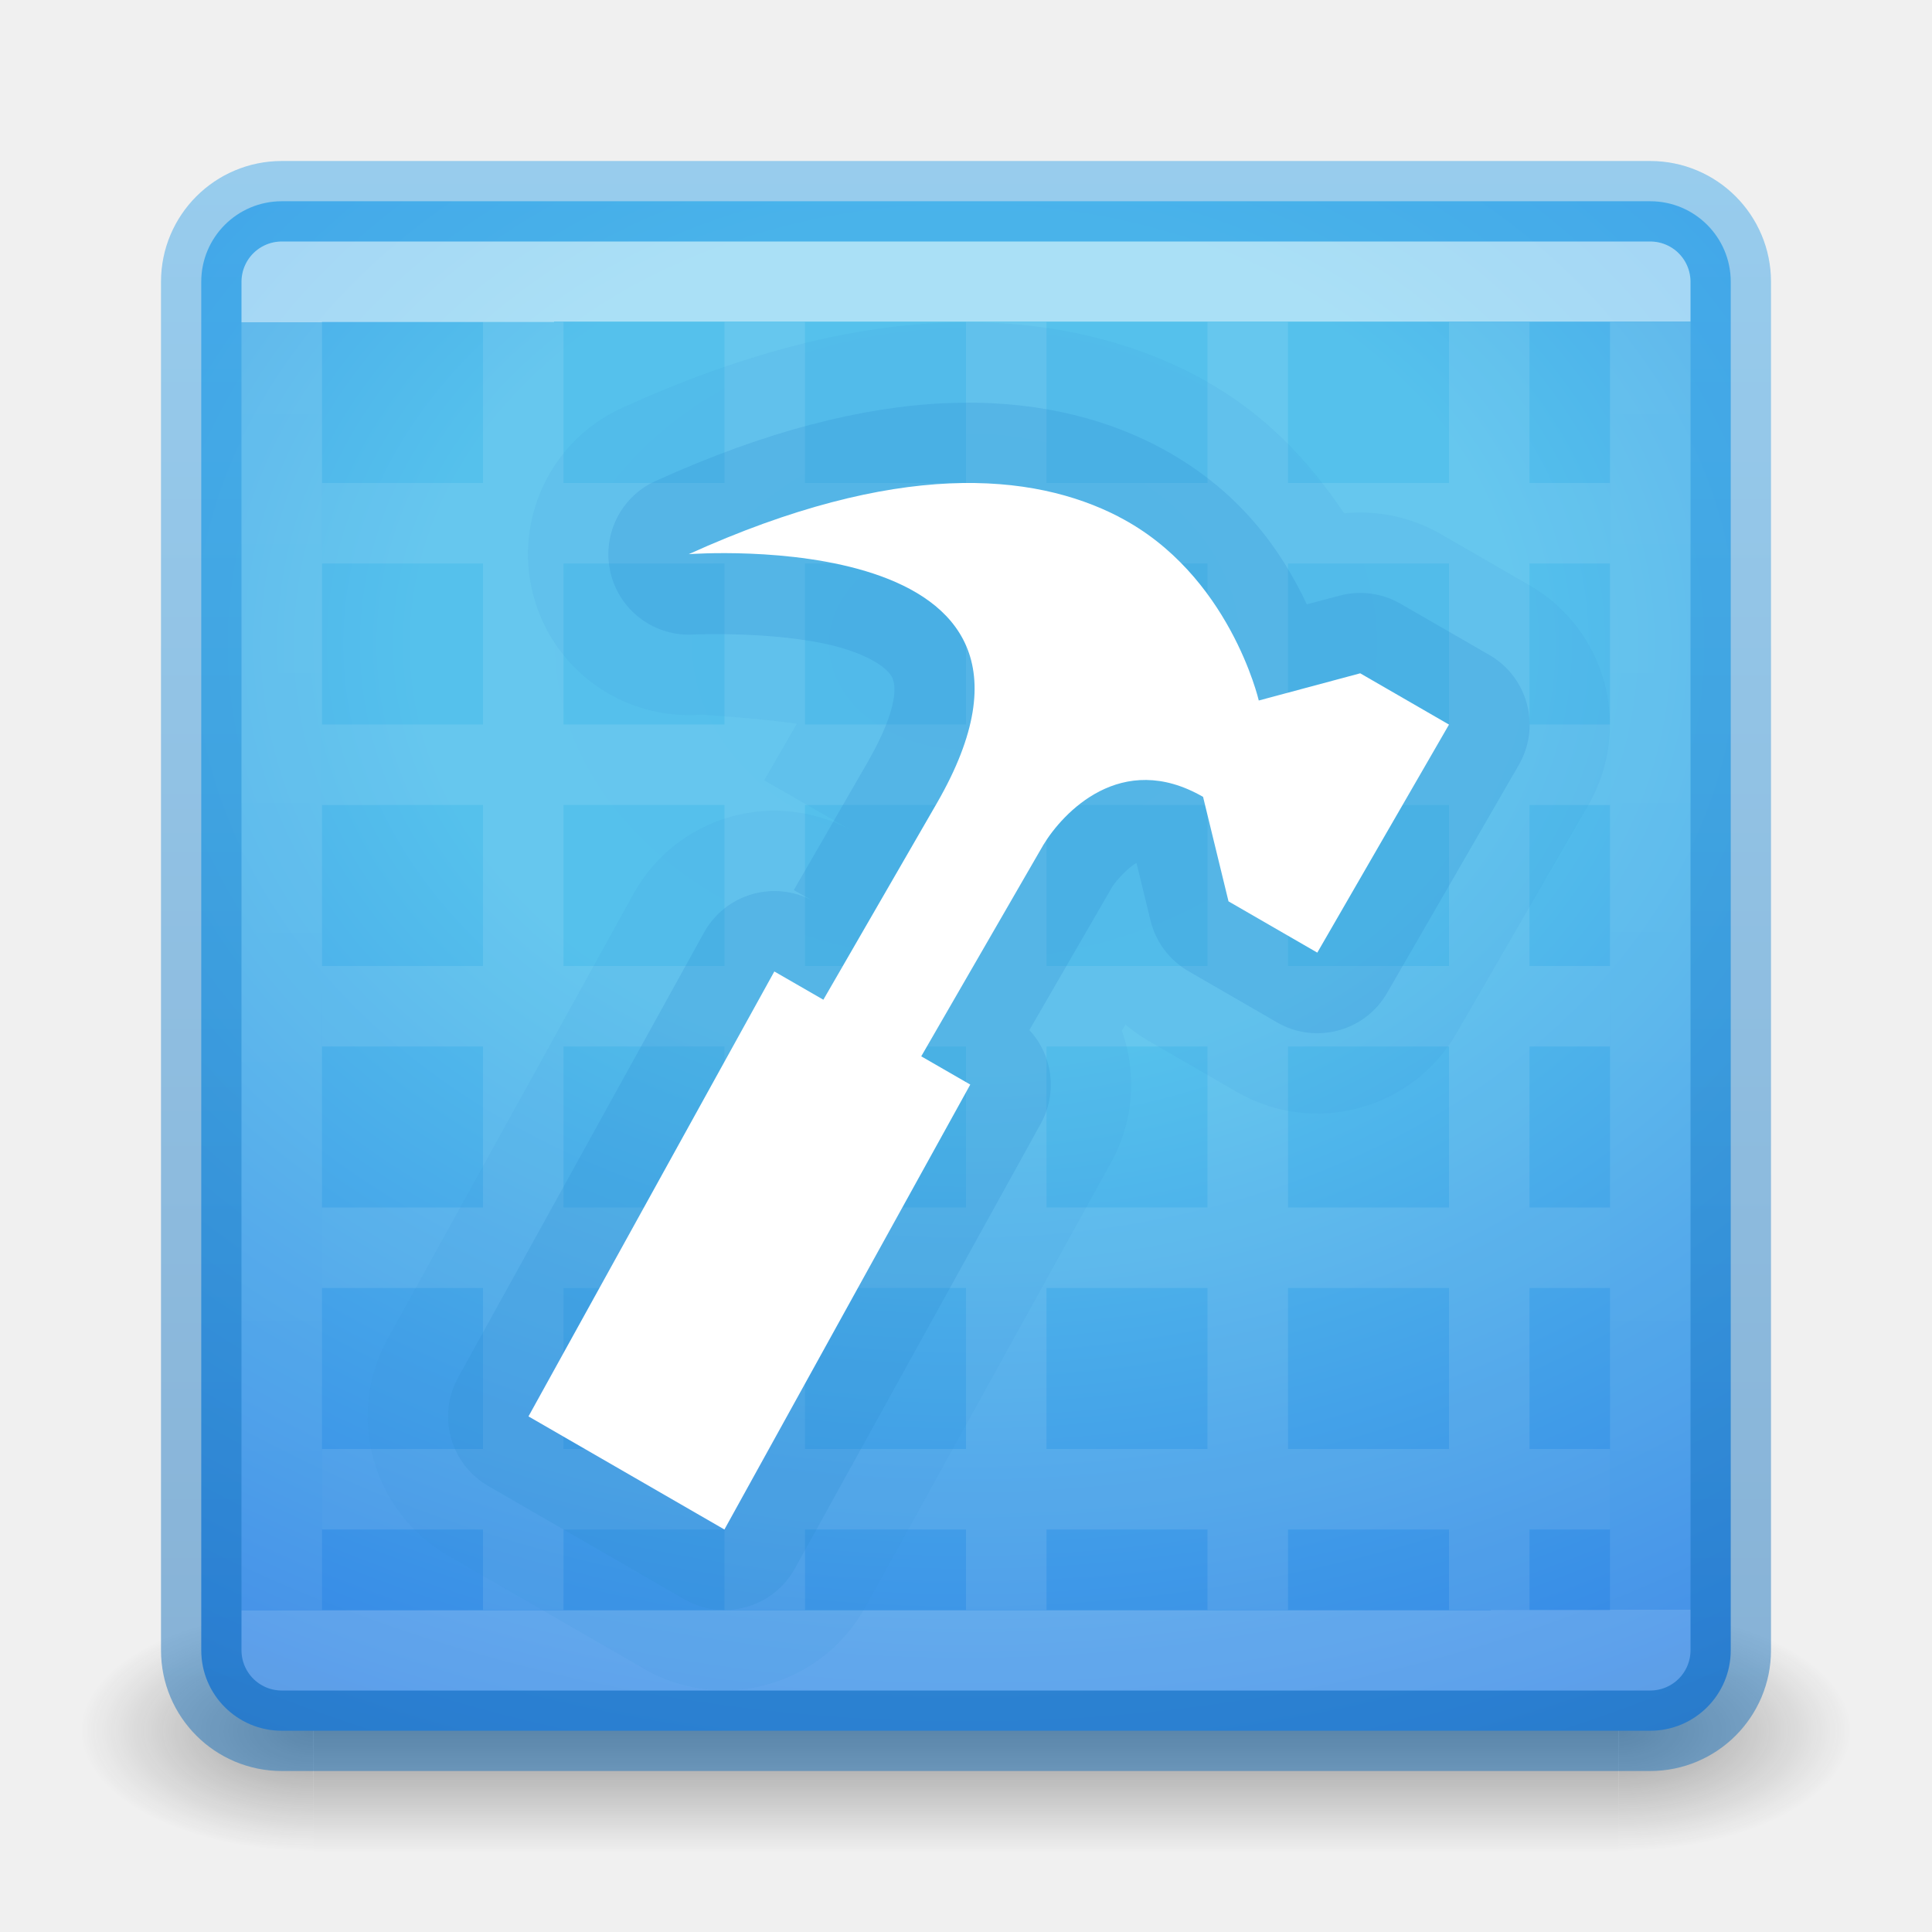
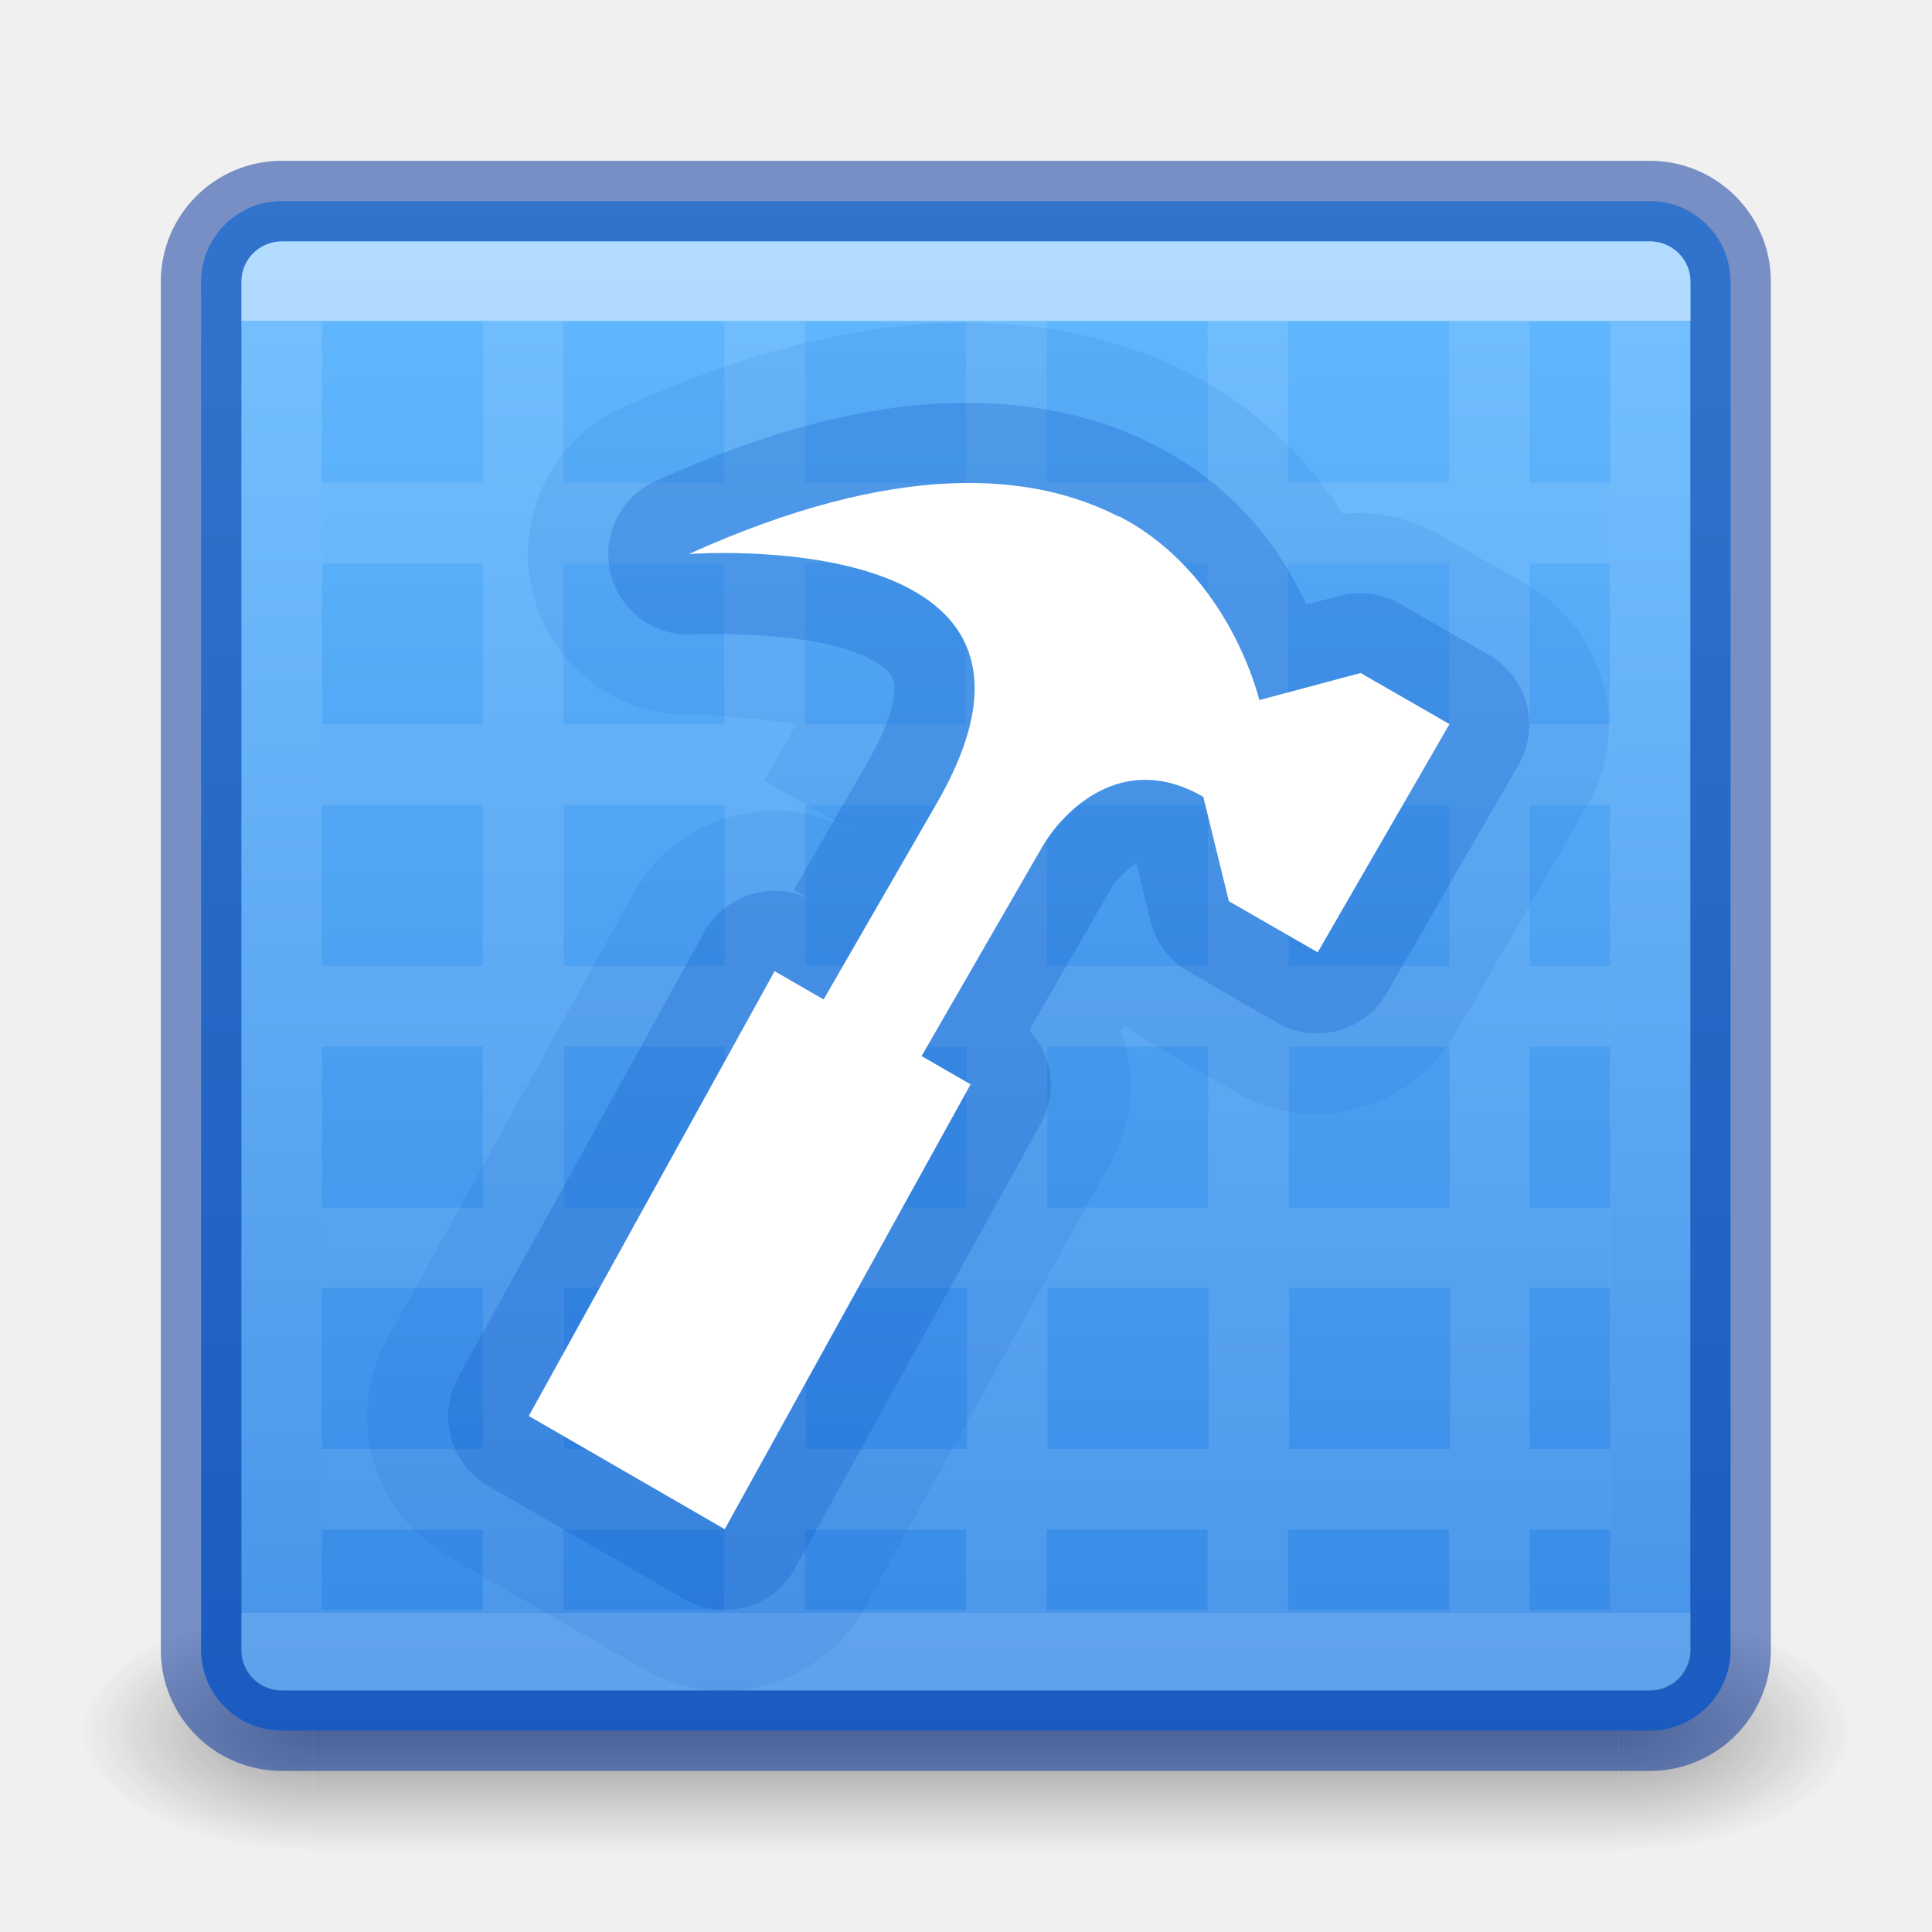
- <svg xmlns="http://www.w3.org/2000/svg" xmlns:xlink="http://www.w3.org/1999/xlink" height="24" width="24">
-   <linearGradient id="a" gradientUnits="userSpaceOnUse" x1="12" x2="12.001" y1="4" y2="20">
+ <svg xmlns="http://www.w3.org/2000/svg" xmlns:xlink="http://www.w3.org/1999/xlink" height="24" viewBox="0 0 6.35 6.35" width="24">
+   <radialGradient id="a" cx="4.993" cy="43.5" gradientTransform="matrix(2.003784 0 0 1.4 27.98813 -17.4)" gradientUnits="userSpaceOnUse" r="2.5" xlink:href="#b" />
+   <linearGradient id="b">
+     <stop offset="0" stop-color="#181818" />
+     <stop offset="1" stop-color="#181818" stop-opacity="0" />
+   </linearGradient>
+   <radialGradient id="c" cx="4.993" cy="43.5" gradientTransform="matrix(2.003784 0 0 1.4 -20.01187 -104.4)" gradientUnits="userSpaceOnUse" r="2.5" xlink:href="#b" />
+   <linearGradient id="d" gradientUnits="userSpaceOnUse" x1="25.058" x2="25.058" y1="47.028" y2="39.999">
+     <stop offset="0" stop-color="#181818" stop-opacity="0" />
+     <stop offset=".5" stop-color="#181818" />
+     <stop offset="1" stop-color="#181818" stop-opacity="0" />
+   </linearGradient>
+   <linearGradient id="e" gradientUnits="userSpaceOnUse" x1="3.175" x2="3.175" y1="291.311" y2="296.339">
+     <stop offset="0" stop-color="#64baff" />
+     <stop offset="1" stop-color="#3689e6" />
+   </linearGradient>
+   <linearGradient id="f" gradientUnits="userSpaceOnUse" x1="3.175" x2="3.175" y1="291.708" y2="295.942">
    <stop offset="0" stop-color="#fff" />
    <stop offset="0" stop-color="#fff" stop-opacity=".235" />
    <stop offset="1" stop-color="#fff" stop-opacity=".157" />
    <stop offset="1" stop-color="#fff" stop-opacity=".392" />
  </linearGradient>
-   <radialGradient id="b" cx="4.993" cy="43.5" gradientTransform="matrix(2.003784 0 0 1.4 27.98813 -17.4)" gradientUnits="userSpaceOnUse" r="2.5" xlink:href="#c" />
-   <linearGradient id="c">
-     <stop offset="0" stop-color="#181818" />
-     <stop offset="1" stop-color="#181818" stop-opacity="0" />
-   </linearGradient>
-   <radialGradient id="d" cx="4.993" cy="43.5" gradientTransform="matrix(2.003784 0 0 1.4 -20.01187 -104.4)" gradientUnits="userSpaceOnUse" r="2.5" xlink:href="#c" />
-   <linearGradient id="e" gradientUnits="userSpaceOnUse" x1="25.058" x2="25.058" y1="47.028" y2="39.999">
-     <stop offset="0" stop-color="#181818" stop-opacity="0" />
-     <stop offset=".5" stop-color="#181818" />
-     <stop offset="1" stop-color="#181818" stop-opacity="0" />
-   </linearGradient>
-   <linearGradient id="f" gradientUnits="userSpaceOnUse" x1="13" x2="13" y1="21" y2="2">
-     <stop offset="0" stop-color="#1e74bc" />
-     <stop offset="1" stop-color="#3fa8ea" />
-   </linearGradient>
-   <radialGradient id="g" cx="12" cy="8" gradientTransform="matrix(.00000008 2.105263 -2.736842 .0000001 33.89473 -17.26316)" gradientUnits="userSpaceOnUse" r="9.5">
-     <stop offset="0" stop-color="#54bfec" />
-     <stop offset=".262" stop-color="#55c1ec" />
-     <stop offset=".705" stop-color="#3689e6" />
-     <stop offset="1" stop-color="#2b63a0" />
-   </radialGradient>
-   <g opacity=".4" transform="matrix(.5789476 0 0 .4285713 -1.894738 2.857146)">
-     <path d="m38 40h5v7h-5z" fill="url(#b)" />
-     <path d="m-10-47h5v7h-5z" fill="url(#d)" transform="scale(-1)" />
-     <path d="m10 40h28v7h-28z" fill="url(#e)" />
+   <g transform="translate(0 -290.65)">
+     <g opacity=".4" transform="matrix(.1531799 0 0 .1133928 -.501316 291.406)">
+       <path d="m38 40h5v7h-5z" fill="url(#a)" />
+       <path d="m-10-47h5v7h-5z" fill="url(#c)" transform="scale(-1)" />
+       <path d="m10 40h28v7h-28z" fill="url(#d)" />
+     </g>
+     <rect fill="url(#e)" height="5.027" rx=".265" width="5.027" x=".661" y="291.311" />
+     <g stroke-width=".265">
+       <path d="m1.587 291.708v.529h-.529v.265h.529v.529h-.529v.265h.529v.529h-.529v.265h.529v.529h-.529v.265h.529v.529h-.529v.265h.529v.265h.265v-.265h.529v.265h.265v-.265h.529v.265h.265v-.265h.529v.265h.265v-.265h.529v.265h.265v-.265h.265v-.265h-.265v-.529h.265v-.265h-.265v-.529h.265v-.265h-.265v-.529h.265v-.265h-.265v-.529h.265v-.265h-.265v-.529h-.265v.529h-.529v-.529h-.265v.529h-.529v-.529h-.265v.529h-.529v-.529h-.265v.529h-.529v-.529zm.265.794h.529v.529h-.529zm.794 0h.529v.529h-.529zm.794 0h.529v.529h-.529zm.794 0h.529v.529h-.529zm-2.381.794h.529v.529h-.529zm.794 0h.529v.529h-.529zm.794 0h.529v.529h-.529zm.794 0h.529v.529h-.529zm-2.381.794h.529v.529h-.529zm.794 0h.529v.529h-.529zm.794 0h.529v.529h-.529zm.794 0h.529v.529h-.529zm-2.381.794h.529v.529h-.529zm.794 0h.529v.529h-.529zm.794 0h.529v.529h-.529zm.794 0h.529v.529h-.529z" fill="#fff" opacity=".1" />
+       <rect fill="none" height="5.027" opacity=".5" rx=".265" stroke="#002e99" width="5.027" x=".661" y="291.311" />
+       <path d="m.926 291.576h4.498v4.498h-4.498z" fill="none" opacity=".5" stroke="url(#f)" stroke-linecap="round" stroke-linejoin="round" />
+       <path d="m3.096 291.711c-.315.014-.662.103-1.051.279a.529.529 0 0 0 .258 1.009s.183.011.315.03l-.107.186.296.17a.529.529 0 0 0 -.726.203l-.808 1.462a.529.529 0 0 0 .198.714l.644.372a.529.529 0 0 0 .727-.202l.808-1.462a.529.529 0 0 0 .035-.433l.012-.02a.529.529 0 0 0 .074.053l.291.168a.529.529 0 0 0 .722-.193l.433-.75a.529.529 0 0 0 -.194-.722l-.292-.168a.529.529 0 0 0 -.317-.068c-.111-.165-.259-.335-.499-.459-.225-.116-.507-.182-.822-.167z" fill="#0d52bf" opacity=".1" />
+       <path d="m3.108 291.975c-.274.012-.588.09-.953.256a.264.264 0 0 0 .129.504s.31-.013.504.051c.097.032.136.071.145.091.009.021.027.09-.083.281l-.241.417.068.038a.264.264 0 0 0 -.363.102l-.808 1.462a.264.264 0 0 0 .099.357l.644.372a.264.264 0 0 0 .364-.101l.808-1.462a.264.264 0 0 0 -.038-.307l.246-.426.027-.046c.011-.018.053-.063.079-.076l.046.189a.264.264 0 0 0 .125.166l.291.168a.264.264 0 0 0 .361-.097l.433-.75a.264.264 0 0 0 -.097-.361l-.292-.168a.264.264 0 0 0 -.201-.026l-.107.028c-.082-.174-.221-.381-.497-.523-.183-.094-.416-.15-.689-.138z" fill="#0d52bf" opacity=".25" />
+       <path d="m3.677 292.348c-.283-.146-.73-.186-1.413.123 0 0 1.347-.103.815.819l-.372.645-.161-.093-.808 1.462.644.372.808-1.462-.161-.093.372-.645.029-.05c.063-.104.255-.313.525-.157l.084.343.292.168.433-.75-.292-.168-.333.089s-.096-.416-.461-.604z" fill="#fff" />
+     </g>
  </g>
-   <rect fill="url(#g)" height="19" rx="1" width="19" x="2.5" y="2.5" />
-   <path d="m6 4v2h-2v1h2v2h-2v1h2v2h-2v1h2v2h-2v1h2v2h-2v1h2v1h1v-1h2v1h1v-1h2v1h1v-1h2v1h1v-1h2v1h1v-1h1v-1h-1v-2h1v-1h-1v-2h1v-1h-1v-2h1v-1h-1v-2h1v-1h-1v-2h-1v2h-2v-2h-1v2h-2v-2h-1v2h-2v-2h-1v2h-2v-2zm1 3h2v2h-2zm3 0h2v2h-2zm3 0h2v2h-2zm3 0h2v2h-2zm-9 3h2v2h-2zm3 0h2v2h-2zm3 0h2v2h-2zm3 0h2v2h-2zm-9 3h2v2h-2zm3 0h2v2h-2zm3 0h2v2h-2zm3 0h2v2h-2zm-9 3h2v2h-2zm3 0h2v2h-2zm3 0h2v2h-2zm3 0h2v2h-2z" fill="#fff" opacity=".1" />
-   <rect fill="none" height="19" opacity=".5" rx="1" stroke="url(#f)" width="19" x="2.5" y="2.5" />
-   <path d="m3.5 3.5h17v17h-17z" fill="none" opacity=".5" stroke="url(#a)" stroke-linecap="round" stroke-linejoin="round" />
-   <path d="m11.703 4.01c-1.191.053-2.501.388-3.971 1.055a1.998 1.998 0 0 0 .977 3.812s.693.042 1.191.113l-.406.703 1.119.643a1.998 1.998 0 0 0 -2.742.766l-3.053 5.525a1.998 1.998 0 0 0 .748 2.697l2.434 1.406a1.998 1.998 0 0 0 2.748-.764l3.055-5.527a1.998 1.998 0 0 0 .133-1.635l.045-.076a1.998 1.998 0 0 0 .281.199l1.102.637a1.998 1.998 0 0 0 2.73-.73l1.637-2.834a1.998 1.998 0 0 0 -.732-2.73l-1.104-.637a1.998 1.998 0 0 0 -1.197-.256c-.421-.623-.981-1.268-1.887-1.734-.849-.438-1.917-.686-3.107-.633z" fill="#2e8ed3" opacity=".1" />
-   <path d="m11.748 5.008c-1.035.046-2.223.341-3.604.967a.999.999 0 0 0 .488 1.906s1.172-.049 1.904.193c.366.121.515.267.549.346.034.079.101.34-.314 1.061l-.91 1.576.256.145a.999.999 0 0 0 -1.373.385l-3.053 5.525a.999.999 0 0 0 .375 1.348l2.434 1.406a.999.999 0 0 0 1.375-.383l3.055-5.527a.999.999 0 0 0 -.143-1.16l.932-1.611.102-.176c.042-.067.199-.239.297-.289l.174.715a.999.999 0 0 0 .471.629l1.102.637a.999.999 0 0 0 1.365-.365l1.637-2.834a.999.999 0 0 0 -.365-1.365l-1.104-.637a.999.999 0 0 0 -.76-.1l-.404.107c-.311-.656-.834-1.438-1.879-1.977-.693-.357-1.571-.568-2.605-.521z" fill="#2e8ed3" opacity=".25" />
-   <path d="m13.896 6.418c-1.071-.552-2.758-.704-5.34.466 0 0 5.093-.388 3.08 3.097l-1.408 2.438-.609-.351-3.054 5.527 2.434 1.405 3.054-5.527-.609-.351 1.408-2.438.11-.19c.238-.393.965-1.182 1.983-.595l.316 1.298 1.103.637 1.636-2.833-1.103-.637-1.26.338s-.364-1.574-1.741-2.283z" fill="#fff" />
</svg>
